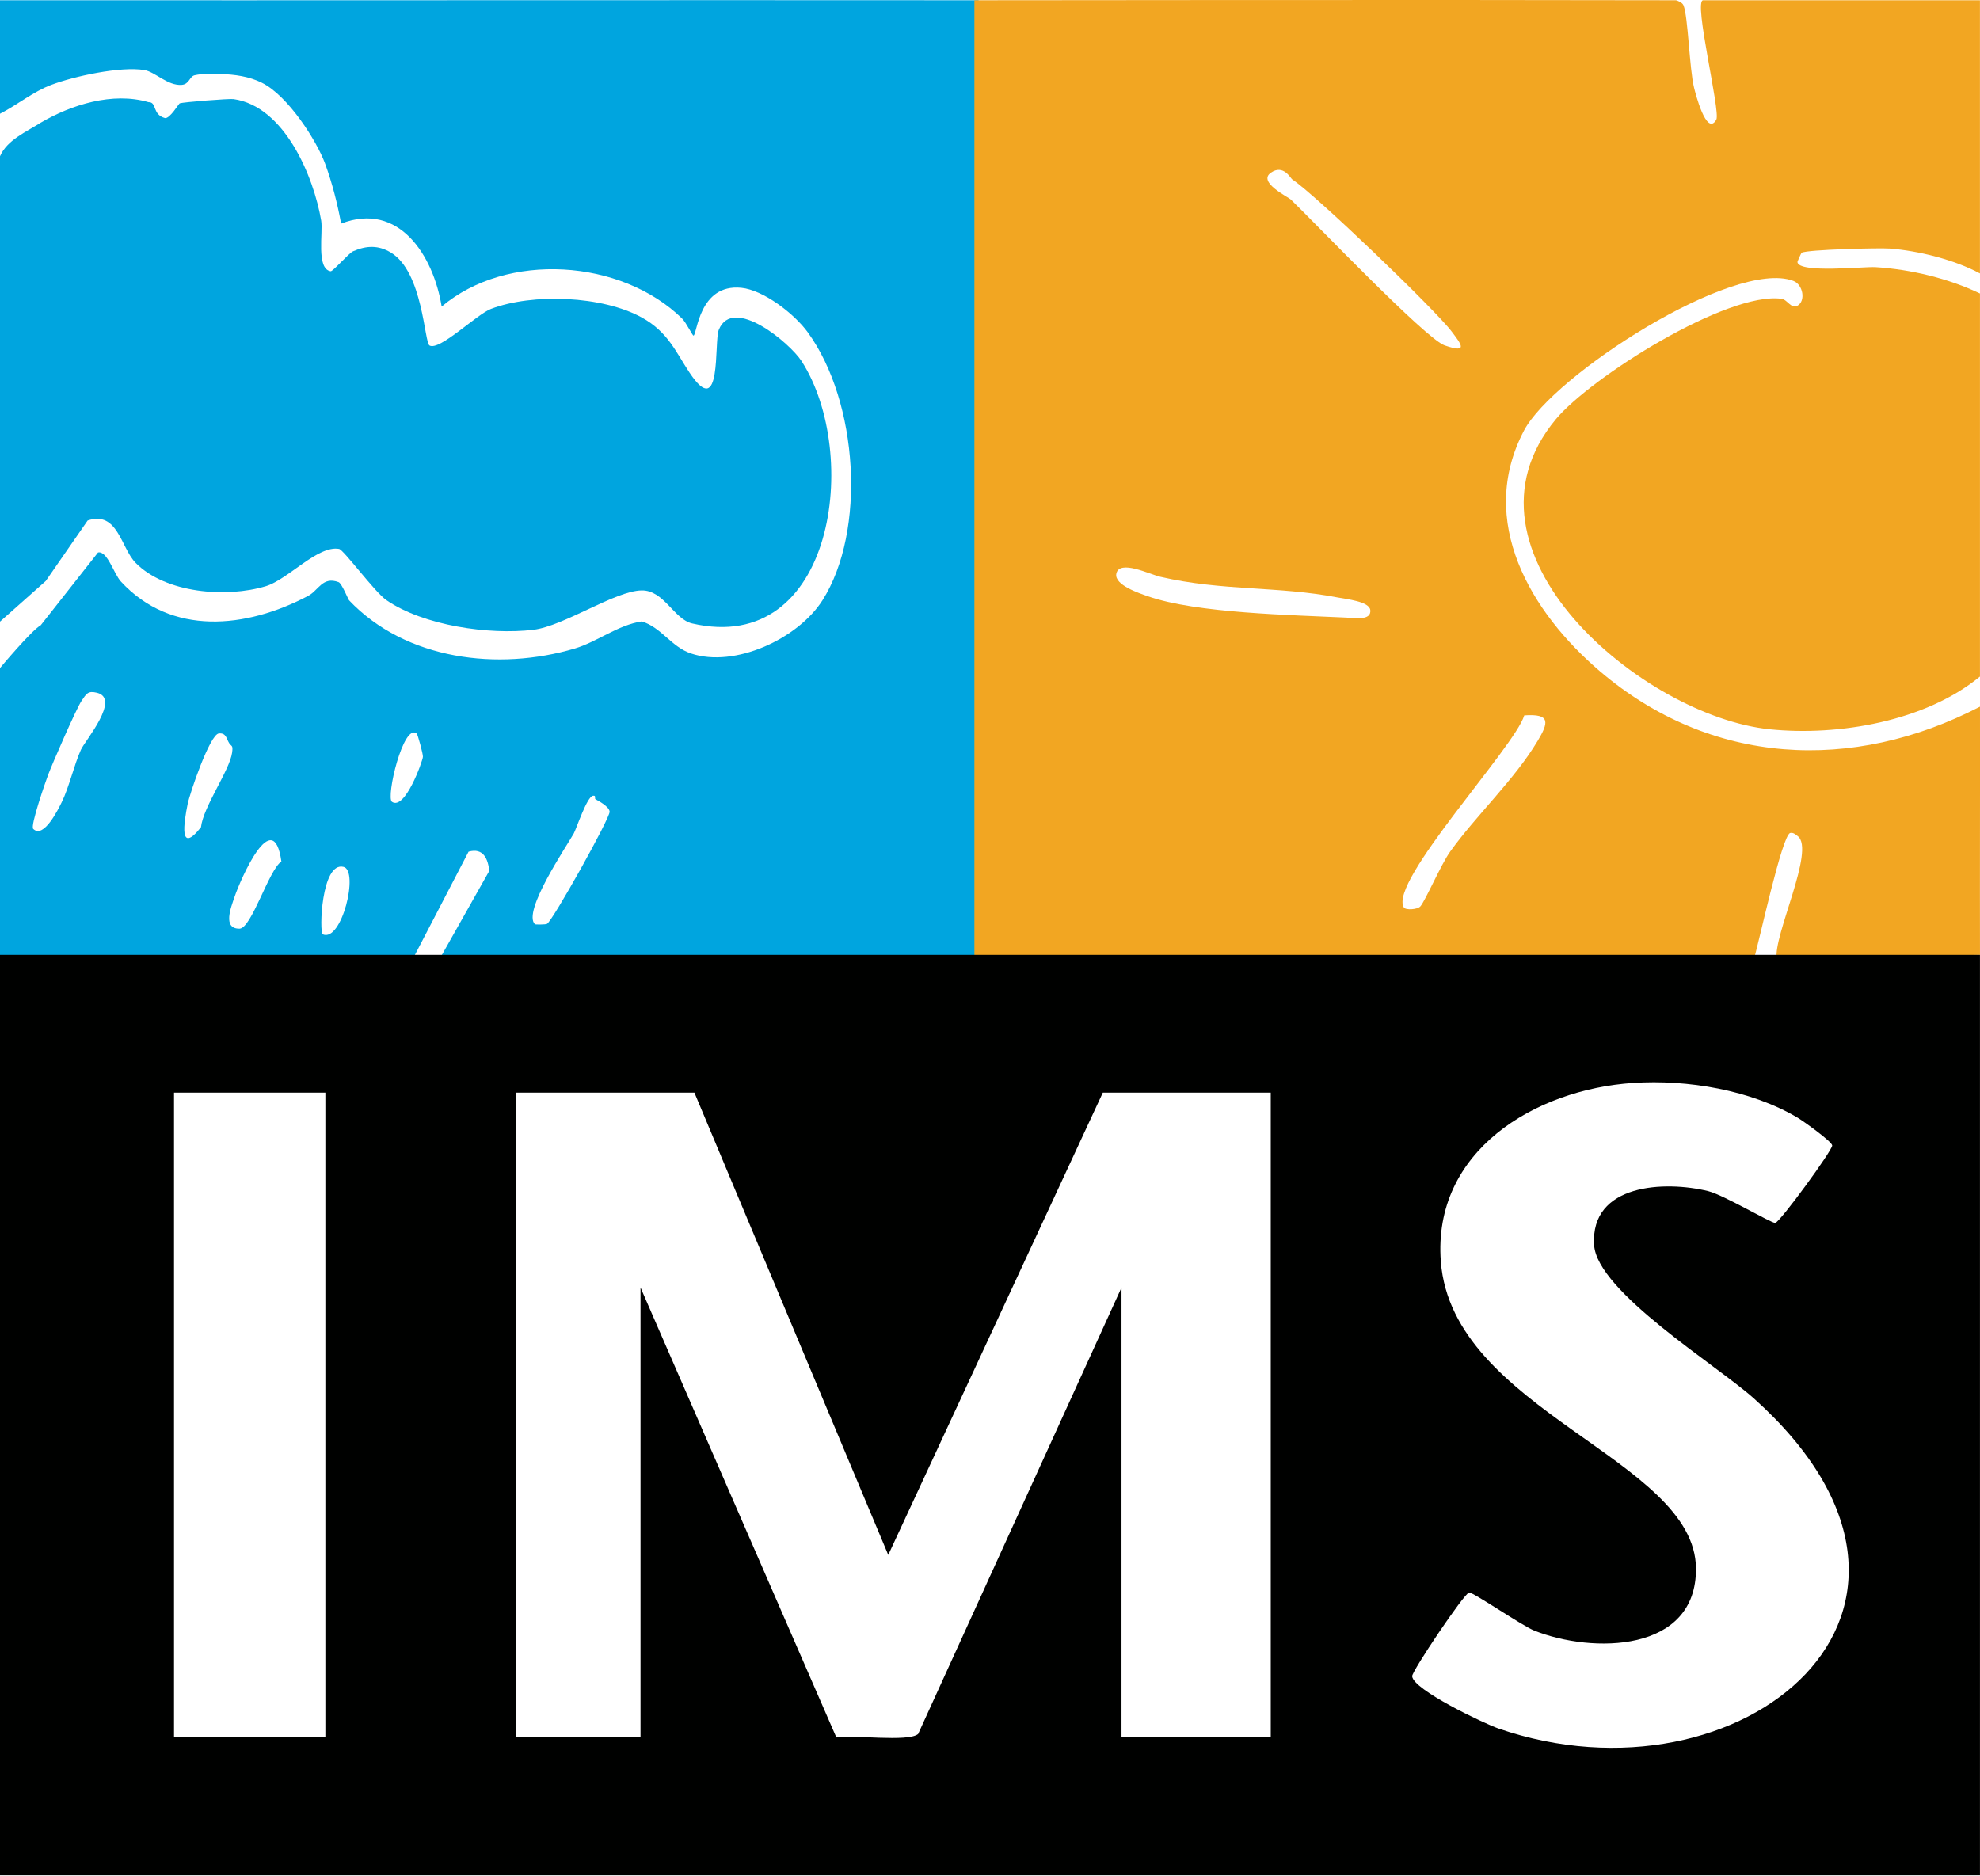
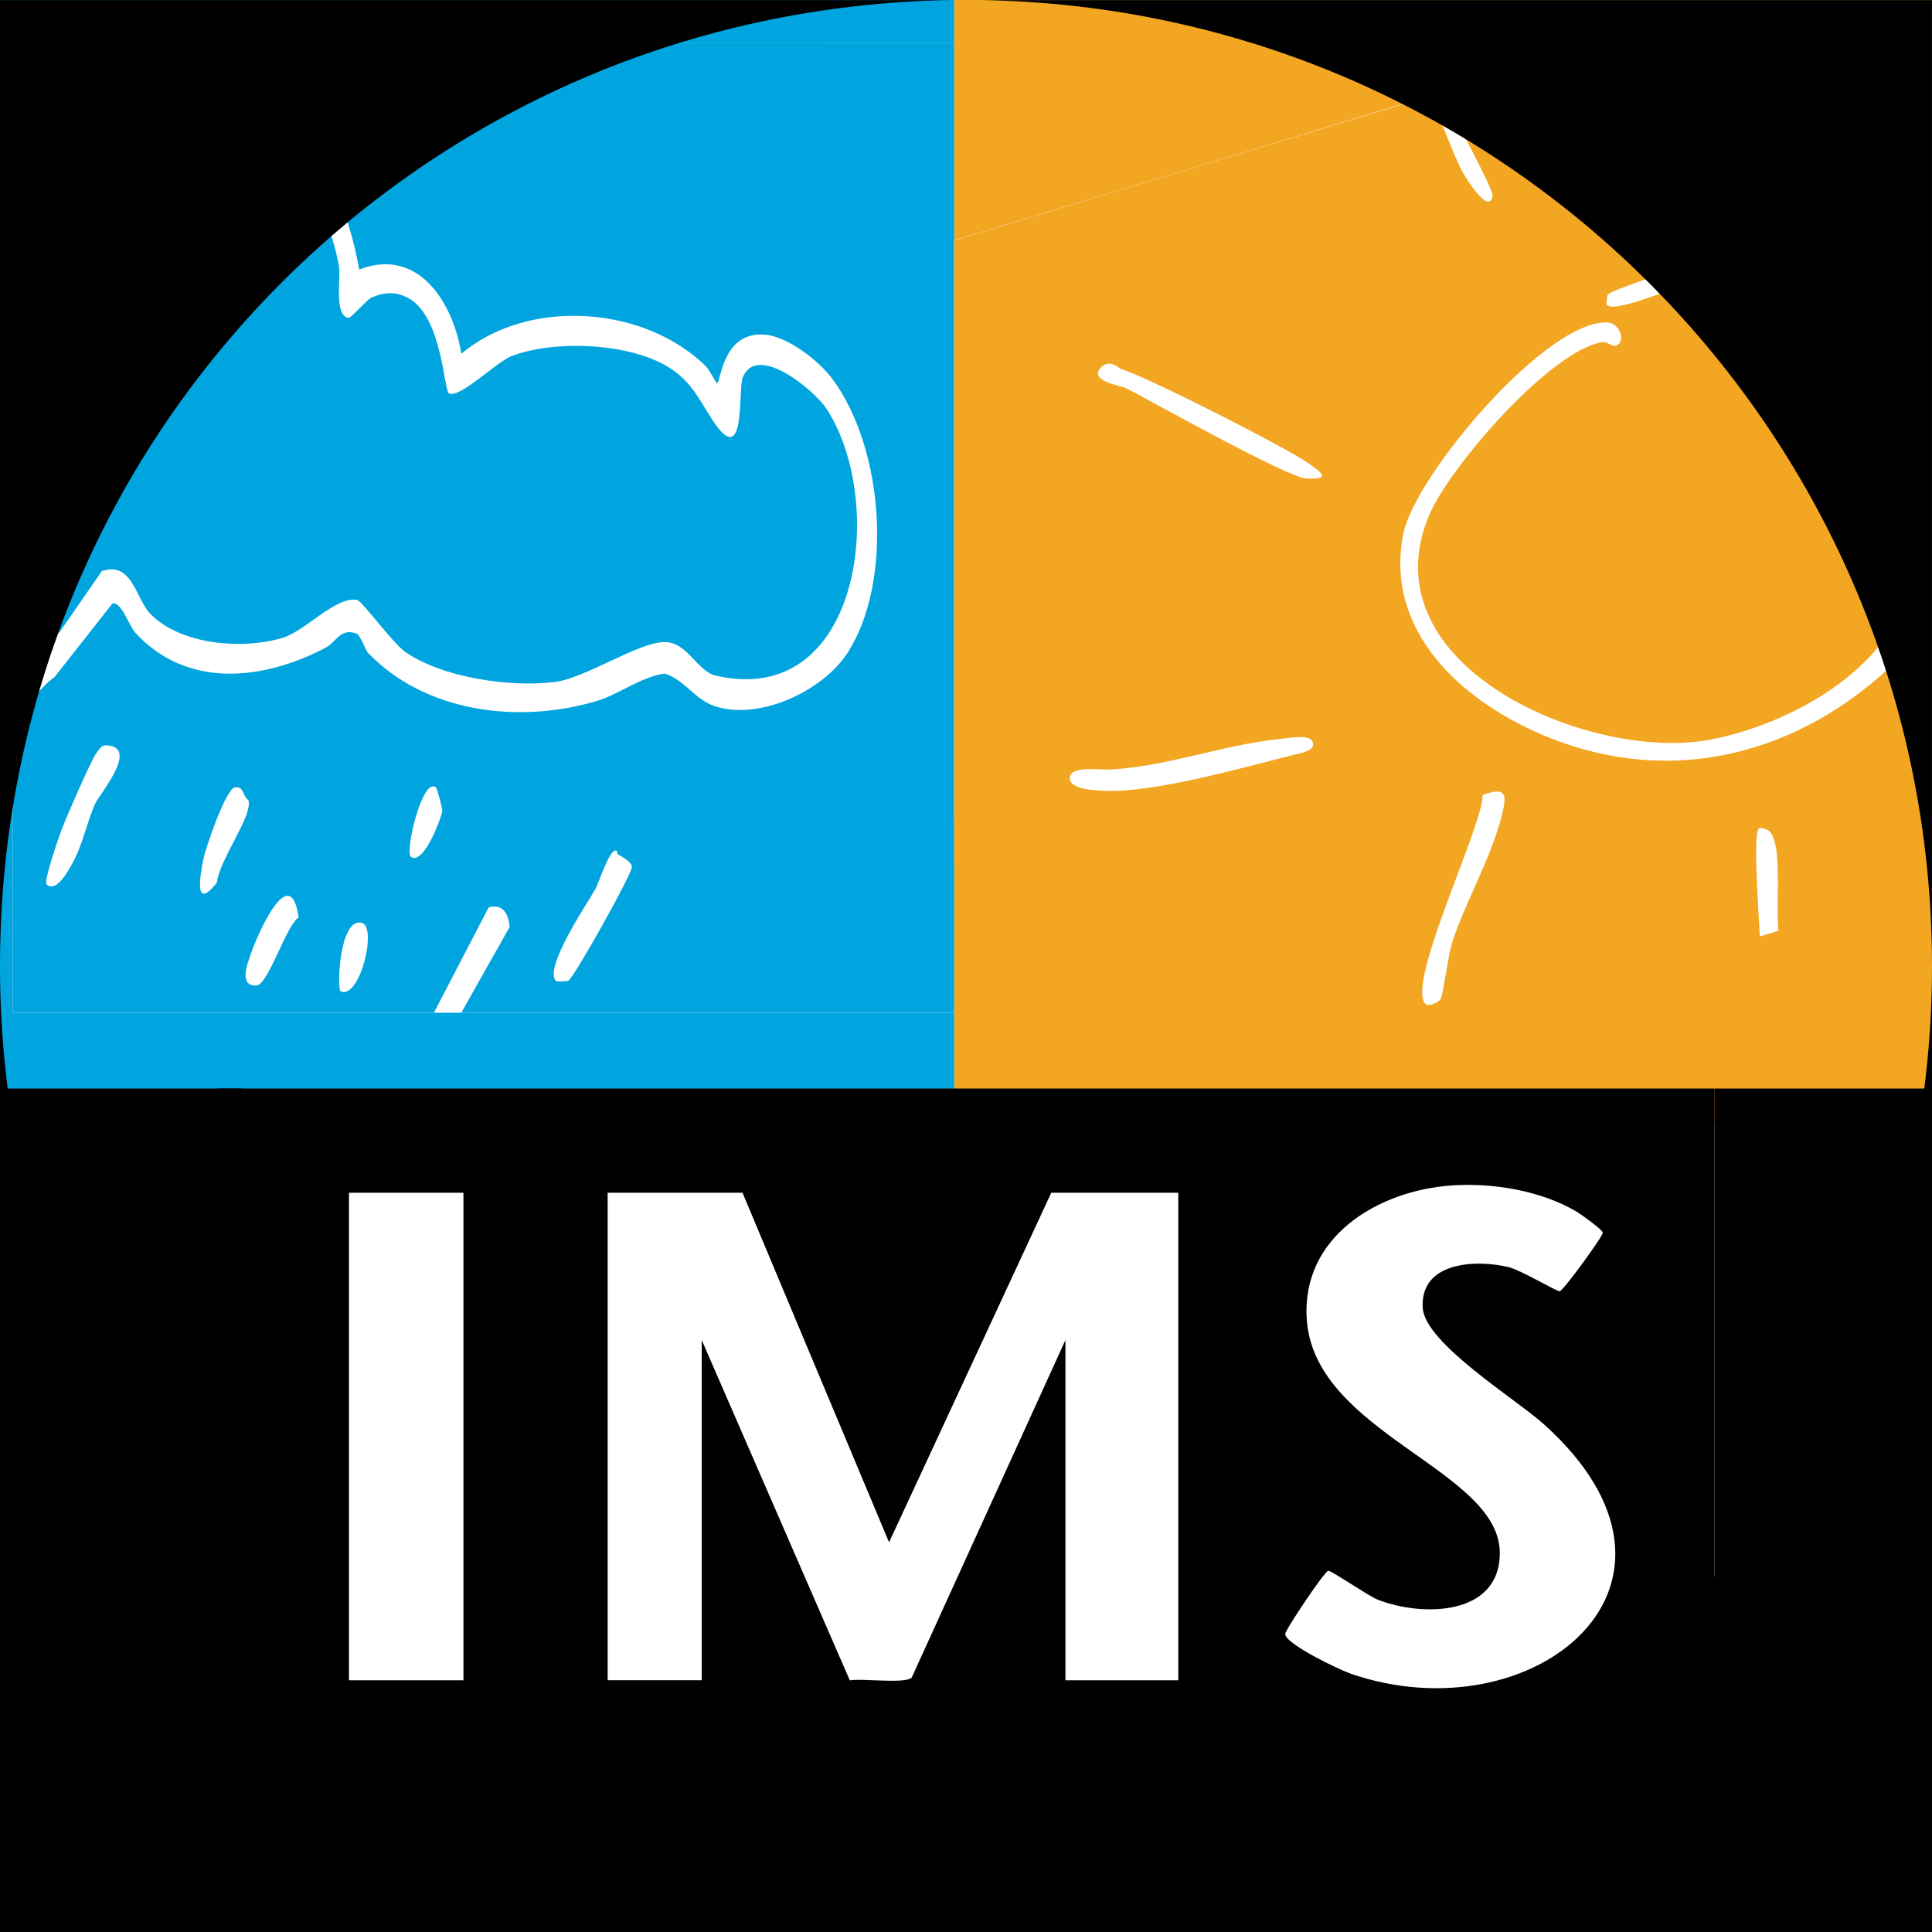
- <svg xmlns="http://www.w3.org/2000/svg" id="uuid-edb8795d-ec3f-4a81-9d87-af2cc0bcdddd" data-name="Layer 2" viewBox="0 0 1000 947.22" width="1000" height="947.22">
+ <svg xmlns="http://www.w3.org/2000/svg" version="1.1" viewBox="0 0 800 800">
  <defs>
    <style>
-       .uuid-17612910-2147-481d-817b-6e72f70bb849 {
+       .st0 {
        fill: #fff;
      }

-       .uuid-cfd857ba-e9c3-416b-94dd-fe8518c457ae {
+       .st1 {
+         fill: none;
+       }
+ 
+       .st2 {
+         clip-path: url(#clippath-1);
+       }
+ 
+       .st3 {
        fill: #f2a622;
      }

-       .uuid-b3b13b45-b0b7-4dd1-a746-e53bdd9920ec {
+       .st4 {
+         clip-path: url(#clippath-3);
+       }
+ 
+       .st5 {
        fill: #000100;
      }

-       .uuid-5f30b403-d3aa-4dcd-b154-c010b60dbf62 {
+       .st6 {
+         clip-path: url(#clippath-2);
+       }
+ 
+       .st7 {
+         clip-path: url(#clippath);
+       }
+ 
+       .st8 {
        fill: #00a5df;
      }
    </style>
+     <clipPath id="clippath">
+       <rect class="st1" x="-126.98" y="-63.72" width="522.08" height="489.19" />
+     </clipPath>
+     <clipPath id="clippath-1">
+       <rect class="st1" x="395.11" y="-23.89" width="522.08" height="489.19" />
+     </clipPath>
+     <clipPath id="clippath-2">
+       <rect class="st1" x="-126.98" y="-63.72" width="522.08" height="489.19" />
+     </clipPath>
+     <clipPath id="clippath-3">
+       <rect class="st1" x="395.11" y="-23.89" width="522.08" height="489.19" />
+     </clipPath>
  </defs>
-   <g id="uuid-cc83a99f-5478-4bec-b16c-de4e4ceb67a7" data-name="Layer 3">
+   <g id="uuid-edb8795d-ec3f-4a81-9d87-af2cc0bcdddd">
    <g>
-       <rect class="uuid-17612910-2147-481d-817b-6e72f70bb849" x="0" width="1000" height="947.22" />
-       <g>
-         <path class="uuid-5f30b403-d3aa-4dcd-b154-c010b60dbf62" d="M44.26,262.93c15.25-5.11,16.75,13.77,24.23,21.38,15.12,15.37,45.8,17.8,65.78,11.78,11.21-3.38,26.21-20.75,36.98-18.82,2.3.41,18.08,21.88,23.9,25.87,18.83,12.9,51.91,17.65,74.23,14.97,15.41-1.85,41.26-19.71,54.71-19.89,11.28-.15,16.28,14.57,25.47,16.69,71.93,16.62,85.31-85.79,55.29-132.47-5.92-9.21-34.75-33.34-41.83-15.84-2.49,6.14,1.74,46.47-14.76,21.65-6.95-10.45-10.84-20.53-24.03-27.83-20.03-11.08-55.24-12.39-76.23-4.4-7.34,2.8-25.97,21.31-31.06,18.51-2.68-1.47-3.26-37.16-19.54-46.96-6.28-3.78-12.3-3.6-19.07-.64-2.21.96-10.21,10.27-11.34,10.09-7.4-1.17-3.77-19.66-4.77-25.55-3.81-22.47-18.59-57.81-44.29-61.42-2.18-.31-25.4,1.52-27.16,2.14-.5.18-4.96,7.84-7.46,7.44-6.57-1.8-3.96-8.15-8.29-8.02-18.07-5.3-39.02,1.29-54.45,10.36-7.28,4.66-16.96,8.66-20.58,16.97v235.06l23.13-20.54,21.13-30.51Z" />
-         <path class="uuid-5f30b403-d3aa-4dcd-b154-c010b60dbf62" d="M0,.13v57.32c8.69-4.44,16.73-11.13,25.94-14.6,11.51-4.33,34.79-9.41,46.91-7.47,5.43.87,11.82,8.01,18.89,7.49,3.91-.29,3.93-4.27,6.6-4.86,4.23-.94,8.66-.72,12.96-.61,7.19.18,14.58,1.2,21.02,4.43,13.27,6.65,27.66,29.36,31.88,40.85,1.83,4.99,3.39,10.07,4.74,15.21,1.24,4.73,2.3,9.51,3.2,14.32.01.06.16.73.14.74,29.19-11.32,46.59,16.1,50.78,41.9,33.03-27.85,90.6-24.05,121.38,6,2.18,2.13,5.33,8.81,5.83,8.67,1.83-.51,2.66-26.27,24.14-24.14,11.1,1.1,26.65,12.97,33.55,22.47,25.56,35.18,29.63,100.37,7.44,135.35-12.35,19.47-44.38,34.34-66.49,26.85-9.93-3.36-14.95-13.24-24.81-16.16-12.07,1.82-22.52,10.32-33.76,13.67-38.61,11.49-85.37,5.9-114.09-24.38-.36-.38-3.64-8.52-5.23-9.12-8.12-3.07-10.13,4.16-15.43,6.95-31.34,16.51-69.01,20.35-94.52-7.25-3.57-3.86-6.88-15.69-11.56-14.69l-28.92,36.73c-4.75,2.64-20.59,21.65-20.59,21.65v145.12h209.43l27.22-52.36c7.62-2.18,9.87,3.97,10.45,9.71l-24.05,42.65h271.2V.13C329.51,0,164.73.22,0,.13ZM40.9,378.63c-3.47,7.71-6.11,19.33-9.77,26.67-1.52,3.05-9.04,18.66-14.36,13.39-1.56-1.55,6.29-24.02,7.6-27.49,2.08-5.51,14.12-33.18,16.79-37.15,2.52-3.74,3.29-5.23,7.79-4.13,12.17,2.97-6.04,24.27-8.04,28.71ZM94.77,406.12c1.06-5.29,11.19-35.19,15.76-35.64,3.73-.37,3.8,2.63,5.15,4.8,1.22,1.95,2.12.84,1.54,4.92-1.28,9.01-14.49,27.14-15.73,37.67-11.27,14.17-8.58-2.53-6.72-11.74ZM120.94,469.09c-8.68.08-4.26-10.81-2.49-16.04,3.05-9.01,19.58-46.87,23.66-17.89-6.38,4.23-15.07,33.87-21.17,33.93ZM163.01,471.96c-1.85-.8-.77-36.96,10.53-34.08,7.84,2-.95,38.24-10.53,34.08ZM197.97,405.03c-3.19-2.15,5.73-40.06,12.5-34.51.47.39,3.25,10.38,3.12,11.79-.21,2.28-9.05,27.16-15.62,22.72ZM276.27,466.66c-.77.42-5.89.4-6.11.19-6.43-6.32,15.79-39.08,19.6-45.8,1.34-2.37,6.65-18.69,9.74-19.11,1.78-.24.58,1.42,1.28,1.8,1.31.71,6.9,3.64,7.11,6.23.26,3.24-28.77,55.13-31.62,56.69Z" />
+       <rect class="st0" x="111.4" y="463.77" width="576" height="275.18" />
+       <rect class="st0" x="395.11" y="-23.89" width="522.08" height="489.19" />
+       <rect class="st0" x="-126.98" y="-23.89" width="522.08" height="489.19" />
+       <g id="uuid-cc83a99f-5478-4bec-b16c-de4e4ceb67a7">
+         <g>
+           <rect class="st0" x="-1120" y="-73.61" width="1000" height="947.22" />
+           <g>
+             <path class="st0" d="M-1075.74,189.32c15.25-5.11,16.75,13.77,24.23,21.38,15.12,15.37,45.8,17.8,65.78,11.78,11.21-3.38,26.21-20.75,36.98-18.82,2.3.41,18.08,21.88,23.9,25.87,18.83,12.9,51.91,17.65,74.23,14.97,15.41-1.85,41.26-19.71,54.71-19.89,11.28-.15,16.28,14.57,25.47,16.69,71.93,16.62,85.31-85.79,55.29-132.47-5.92-9.21-34.75-33.34-41.83-15.84-2.49,6.14,1.74,46.47-14.76,21.65-6.95-10.45-10.84-20.53-24.03-27.83-20.03-11.08-55.24-12.39-76.23-4.4-7.34,2.8-25.97,21.31-31.06,18.51-2.68-1.47-3.26-37.16-19.54-46.96-6.28-3.78-12.3-3.6-19.07-.64-2.21.96-10.21,10.27-11.34,10.09-7.4-1.17-3.77-19.66-4.77-25.55-3.81-22.47-18.59-57.81-44.29-61.42-2.18-.31-25.4,1.52-27.16,2.14-.5.18-4.96,7.84-7.46,7.44-6.57-1.8-3.96-8.15-8.29-8.02-18.07-5.3-39.02,1.29-54.45,10.36-7.28,4.66-16.96,8.66-20.58,16.97v235.06l23.13-20.54,21.13-30.51v-.02Z" />
+             <path class="st0" d="M-1120-73.48V-16.16c8.69-4.44,16.73-11.13,25.94-14.6,11.51-4.33,34.79-9.41,46.91-7.47,5.43.87,11.82,8.01,18.89,7.49,3.91-.29,3.93-4.27,6.6-4.86,4.23-.94,8.66-.72,12.96-.61,7.19.18,14.58,1.2,21.02,4.43,13.27,6.65,27.66,29.36,31.88,40.85,1.83,4.99,3.39,10.07,4.74,15.21,1.24,4.73,2.3,9.51,3.2,14.32,0,.06.16.73.14.74,29.19-11.32,46.59,16.1,50.78,41.9,33.03-27.85,90.6-24.05,121.38,6,2.18,2.13,5.33,8.81,5.83,8.67,1.83-.51,2.66-26.27,24.14-24.14,11.1,1.1,26.65,12.97,33.55,22.47,25.56,35.18,29.63,100.37,7.44,135.35-12.35,19.47-44.38,34.34-66.49,26.85-9.93-3.36-14.95-13.24-24.81-16.16-12.07,1.82-22.52,10.32-33.76,13.67-38.61,11.49-85.37,5.9-114.09-24.38-.36-.38-3.64-8.52-5.23-9.12-8.12-3.07-10.13,4.16-15.43,6.95-31.34,16.51-69.01,20.35-94.52-7.25-3.57-3.86-6.88-15.69-11.56-14.69l-28.92,36.73c-4.75,2.64-20.59,21.65-20.59,21.65v145.12h209.43l27.22-52.36c7.62-2.18,9.87,3.97,10.45,9.71l-24.05,42.65h271.2V-73.48c-164.74-.13-329.52.09-494.25,0ZM-1079.1,305.02c-3.47,7.71-6.11,19.33-9.77,26.67-1.52,3.05-9.04,18.66-14.36,13.39-1.56-1.55,6.29-24.02,7.6-27.49,2.08-5.51,14.12-33.18,16.79-37.15,2.52-3.74,3.29-5.23,7.79-4.13,12.17,2.97-6.04,24.27-8.04,28.71h-.01ZM-1025.23,332.51c1.06-5.29,11.19-35.19,15.76-35.64,3.73-.37,3.8,2.63,5.15,4.8,1.22,1.95,2.12.84,1.54,4.92-1.28,9.01-14.49,27.14-15.73,37.67-11.27,14.17-8.58-2.53-6.72-11.74h0ZM-999.06,395.48c-8.68.08-4.26-10.81-2.49-16.04,3.05-9.01,19.58-46.87,23.66-17.89-6.38,4.23-15.07,33.87-21.17,33.93h0ZM-956.99,398.35c-1.85-.8-.77-36.96,10.53-34.08,7.84,2-.95,38.24-10.53,34.08h0ZM-922.03,331.42c-3.19-2.15,5.73-40.06,12.5-34.51.47.39,3.25,10.38,3.12,11.79-.21,2.28-9.05,27.16-15.62,22.72ZM-843.73,393.05c-.77.42-5.89.4-6.11.19-6.43-6.32,15.79-39.08,19.6-45.8,1.34-2.37,6.65-18.69,9.74-19.11,1.78-.24.58,1.42,1.28,1.8,1.31.71,6.9,3.64,7.11,6.23.26,3.24-28.77,55.13-31.62,56.69Z" />
+           </g>
+           <path class="st0" d="M-120.02,283.35c-64.45,33.4-135.85,29.84-191.84-17.81-34.89-29.7-62.55-75.86-38.45-121.66,14.69-27.92,105.88-86.82,135.98-75.63,5.05,1.88,6.36,10.23,2.15,12.55-3.24,1.79-5.04-3.09-8.08-3.5-27.47-3.69-96.28,39.57-114.01,60.91-55.41,66.69,44.11,150.05,108.05,156.55,34.99,3.56,78.74-4.07,106.2-26.64V74.64c-15.9-7.62-35.02-12.22-52.86-13.31-5.62-.34-38.8,3.23-39.33-2.58-.02-.26,1.9-4.57,2.13-4.69,2.87-1.61,39.17-2.52,44.49-2.11,14.52,1.11,32.76,5.64,45.56,12.57V-73.48h-139.8c-5.09,0,8.93,56.28,6.64,60.33-5.01,8.84-10.65-13.85-11.23-16.17-2.34-9.4-3-35.89-5.32-41.57-.58-1.43-2.57-2.23-3.79-2.59-117.41-.29-354.35,0-354.35,0v484.22H-234.17c2.33-7.26,14.19-62.85,18.35-63.6,1.59-.29,2.59.73,3.73,1.57,9.18,6.77-12.56,50.6-10.55,62.03l102.63-2.02c-.09-41.51.08-83.86,0-125.37h0ZM-478.2,13.67c6.37-4.52,10.02,2.81,10.87,3.36,11.26,7.28,72.43,65.98,80.6,76.95,4.28,5.75,8.98,11.28-3.69,6.86-9.54-3.32-65.75-62.2-77.63-73.65-1.42-1.36-16.85-8.76-10.15-13.52h0ZM-439.96,238.35c-27.49-1.34-75.59-2.16-100.23-10.76-4.34-1.52-17.1-5.67-16.02-11.36,1.42-7.44,16.94.3,22.23,1.52,31.55,7.3,59.37,4.59,89.54,10.42,4.65.9,16.04,2.01,16.51,6.37.59,5.49-7.97,4.01-12.03,3.81h0ZM-343.48,300.74c-11.75,19.62-30.99,37.47-44.15,55.87-4.59,6.41-12.48,24.74-15.02,27.61-1.41,1.6-7.39,2.03-8.33.54-7.97-12.73,56.11-81.16,60.81-97.01,13.43-.95,12.32,3.6,6.7,12.99h0Z" />
+           <path class="st0" d="M-1120,408.72v464.89H-120.02v-464.89h-999.98ZM-955.67,803.95h-76.44v-325.63h76.44v325.63ZM-478.19,803.95h-75.39v-227.21l-102.72,225.53c-5.06,4.22-33.15.24-41.29,1.75l-98.92-227.29v227.21h-62.83v-325.63h90.05l97.9,233.5,108.37-233.5h84.81v325.63h.02ZM-363.26,799.48c-7.06-2.44-43.19-19.58-43.53-26.41-.13-2.55,26.22-41.79,28.73-42.27,1.87-.36,26.71,16.74,32.86,19.2,29.41,11.75,82.08,11.33,81.75-31.39-.42-55.29-123.08-79.48-128.86-155-4.26-55.71,47.38-86.89,97.15-90.21,27.27-1.82,59.63,3.56,83.24,17.68,2.67,1.6,17.19,11.94,17.28,13.92.11,2.42-26.36,38.71-28.75,39.1-1.85.3-25.94-14.09-33.88-16.05-21.78-5.35-59.63-3.84-57.63,27.25,1.52,23.55,62.16,60.82,80.68,77.44,119.04,106.79-6.44,209.02-129.05,166.74h.01Z" />
+         </g>
      </g>
-       <path class="uuid-cfd857ba-e9c3-416b-94dd-fe8518c457ae" d="M999.98,356.96c-64.45,33.4-135.85,29.84-191.84-17.81-34.89-29.7-62.55-75.86-38.45-121.66,14.69-27.92,105.88-86.82,135.98-75.63,5.05,1.88,6.36,10.23,2.15,12.55-3.24,1.79-5.04-3.09-8.08-3.5-27.47-3.69-96.28,39.57-114.01,60.91-55.41,66.69,44.11,150.05,108.05,156.55,34.99,3.56,78.74-4.07,106.2-26.64v-193.48c-15.9-7.62-35.02-12.22-52.86-13.31-5.62-.34-38.8,3.23-39.33-2.58-.02-.26,1.9-4.57,2.13-4.69,2.87-1.61,39.17-2.52,44.49-2.11,14.52,1.11,32.76,5.64,45.56,12.57V.13h-139.8c-5.09,0,8.93,56.28,6.64,60.33-5.01,8.84-10.65-13.85-11.23-16.17-2.34-9.4-3-35.89-5.32-41.57-.58-1.43-2.57-2.23-3.79-2.59C729.06-.16,492.12.13,492.12.13v484.22h393.71c2.33-7.26,14.19-62.85,18.35-63.6,1.59-.29,2.59.73,3.73,1.57,9.18,6.77-12.56,50.6-10.55,62.03l102.63-2.02c-.09-41.51.08-83.86,0-125.37ZM641.8,87.28c6.37-4.52,10.02,2.81,10.87,3.36,11.26,7.28,72.43,65.98,80.6,76.95,4.28,5.75,8.98,11.28-3.69,6.86-9.54-3.32-65.75-62.2-77.63-73.65-1.42-1.36-16.85-8.76-10.15-13.52ZM680.04,311.96c-27.49-1.34-75.59-2.16-100.23-10.76-4.34-1.52-17.1-5.67-16.02-11.36,1.42-7.44,16.94.3,22.23,1.52,31.55,7.3,59.37,4.59,89.54,10.42,4.65.9,16.04,2.01,16.51,6.37.59,5.49-7.97,4.01-12.03,3.81ZM776.52,374.35c-11.75,19.62-30.99,37.47-44.15,55.87-4.59,6.41-12.48,24.74-15.02,27.61-1.41,1.6-7.39,2.03-8.33.54-7.97-12.73,56.11-81.16,60.81-97.01,13.43-.95,12.32,3.6,6.7,12.99Z" />
-       <path class="uuid-b3b13b45-b0b7-4dd1-a746-e53bdd9920ec" d="M0,482.33v464.89h999.98v-464.89H0ZM164.33,877.56h-76.44v-325.63h76.44v325.63ZM641.81,877.56h-75.39v-227.21l-102.72,225.53c-5.06,4.22-33.15.24-41.29,1.75l-98.92-227.29v227.21h-62.83v-325.63h90.05l97.9,233.5,108.37-233.5h84.81v325.63ZM756.74,873.09c-7.06-2.44-43.19-19.58-43.53-26.41-.13-2.55,26.22-41.79,28.73-42.27,1.87-.36,26.71,16.74,32.86,19.2,29.41,11.75,82.08,11.33,81.75-31.39-.42-55.29-123.08-79.48-128.86-155-4.26-55.71,47.38-86.89,97.15-90.21,27.27-1.82,59.63,3.56,83.24,17.68,2.67,1.6,17.19,11.94,17.28,13.92.11,2.42-26.36,38.71-28.75,39.1-1.85.3-25.94-14.09-33.88-16.05-21.78-5.35-59.63-3.84-57.63,27.25,1.52,23.55,62.16,60.82,80.68,77.44,119.04,106.79-6.44,209.02-129.05,166.74Z" />
+       <g class="st7">
+         <g>
+           <rect class="st0" x="5.32" y="17.65" width="411.49" height="401.7" />
+           <g>
+             <path class="st0" d="M42.17,236.48c12.7-4.25,13.95,11.46,20.17,17.8,12.59,12.8,38.13,14.82,54.77,9.81,9.33-2.81,21.82-17.28,30.79-15.67,1.91.34,15.05,18.22,19.9,21.54,15.68,10.74,43.22,14.69,61.8,12.46,12.83-1.54,34.35-16.41,45.55-16.56,9.39-.12,13.55,12.13,21.21,13.9,59.89,13.84,71.03-71.43,46.03-110.29-4.93-7.67-28.93-27.76-34.83-13.19-2.07,5.11,1.45,38.69-12.29,18.02-5.79-8.7-9.02-17.09-20.01-23.17-16.68-9.22-45.99-10.32-63.47-3.66-6.11,2.33-21.62,17.74-25.86,15.41-2.23-1.22-2.71-30.94-16.27-39.1-5.23-3.15-10.24-3-15.88-.53-1.84.8-8.5,8.55-9.44,8.4-6.16-.97-3.14-16.37-3.97-21.27-3.17-18.71-15.48-48.13-36.87-51.14-1.81-.26-21.15,1.27-22.61,1.78-.42.15-4.13,6.53-6.21,6.19-5.47-1.5-3.3-6.79-6.9-6.68-15.04-4.41-32.49,1.07-45.33,8.63-6.06,3.88-14.12,7.21-17.13,14.13v195.7l19.26-17.1,17.59-25.4v-.02Z" />
+             <path class="st0" d="M5.32,17.68v47.72c7.23-3.7,13.93-9.27,21.6-12.16,9.58-3.6,28.96-7.83,39.06-6.22,4.52.72,9.84,6.67,15.73,6.24,3.26-.24,3.27-3.56,5.49-4.05,3.52-.78,7.21-.6,10.79-.51,5.99.15,12.14,1,17.5,3.69,11.05,5.54,23.03,24.44,26.54,34.01,1.52,4.15,2.82,8.38,3.95,12.66,1.03,3.94,1.91,7.92,2.66,11.92,0,.05.13.61.12.62,24.3-9.42,38.79,13.4,42.28,34.88,27.5-23.19,75.43-20.02,101.06,5,1.81,1.77,4.44,7.33,4.85,7.22,1.52-.42,2.21-21.87,20.1-20.1,9.24.92,22.19,10.8,27.93,18.71,21.28,29.29,24.67,83.56,6.19,112.69-10.28,16.21-36.95,28.59-55.36,22.35-8.27-2.8-12.45-11.02-20.66-13.45-10.05,1.52-18.75,8.59-28.11,11.38-32.15,9.57-71.08,4.91-94.99-20.3-.3-.32-3.03-7.09-4.35-7.59-6.76-2.56-8.43,3.46-12.85,5.79-26.09,13.75-57.46,16.94-78.69-6.04-2.97-3.21-5.73-13.06-9.62-12.23l-24.08,30.58c-3.95,2.2-17.14,18.02-17.14,18.02v120.82h174.36l22.66-43.59c6.34-1.81,8.22,3.31,8.7,8.08l-20.02,35.51h225.79V17.68c-137.16-.11-274.35.07-411.49,0ZM39.37,332.81c-2.89,6.42-5.09,16.09-8.13,22.2-1.27,2.54-7.53,15.54-11.96,11.15-1.3-1.29,5.24-20,6.33-22.89,1.73-4.59,11.76-27.62,13.98-30.93,2.1-3.11,2.74-4.35,6.49-3.44,10.13,2.47-5.03,20.21-6.69,23.9h0ZM84.22,355.69c.88-4.4,9.32-29.3,13.12-29.67,3.11-.31,3.16,2.19,4.29,4,1.02,1.62,1.77.7,1.28,4.1-1.07,7.5-12.06,22.6-13.1,31.36-9.38,11.8-7.14-2.11-5.59-9.77h0ZM106.01,408.12c-7.23.07-3.55-9-2.07-13.35,2.54-7.5,16.3-39.02,19.7-14.89-5.31,3.52-12.55,28.2-17.63,28.25h0ZM141.04,410.51c-1.54-.67-.64-30.77,8.77-28.37,6.53,1.67-.79,31.84-8.77,28.37h0ZM170.14,354.79c-2.66-1.79,4.77-33.35,10.41-28.73.39.32,2.71,8.64,2.6,9.82-.17,1.9-7.53,22.61-13,18.92ZM235.33,406.1c-.64.35-4.9.33-5.09.16-5.35-5.26,13.15-32.54,16.32-38.13,1.12-1.97,5.54-15.56,8.11-15.91,1.48-.2.48,1.18,1.07,1.5,1.09.59,5.74,3.03,5.92,5.19.22,2.7-23.95,45.9-26.33,47.2Z" />
+           </g>
+         </g>
+       </g>
+       <g class="st2">
+         <g>
+           <rect class="st0" x="374.06" y="54.66" width="392.87" height="372.84" transform="translate(-45.46 176.42) rotate(-16.92)" />
+           <path class="st0" d="M785.63,273.41c-40.74,39.77-95.12,53.39-148.01,30.41-32.96-14.32-64.24-42.65-56.61-82.51,4.65-24.3,59.63-89.3,84.77-87.78,4.22.26,7.11,6.22,4.48,8.93-2.02,2.08-4.49-1.17-6.86-.78-21.45,3.5-63.21,51.66-71.65,71.72-26.36,62.68,67.34,102.52,116.8,92.81,27.07-5.31,58.15-21.02,73.61-44.22l-44.15-145.17c-13.67-2.09-29.06-1.18-42.7,2.08-4.29,1.03-28.38,11.28-30.1,7.04-.07-.19.38-3.86.53-4.01,1.79-1.86,28.82-10.83,32.9-11.74,11.15-2.48,25.87-3.24,37.05-.96l-31.49-103.54-104.9,31.9c-3.82,1.16,19.54,40.19,18.75,43.75-1.74,7.78-11.15-7.96-12.12-9.57-3.9-6.52-10.44-26.24-13.48-29.98-.76-.94-2.44-1.09-3.43-1.08-88.16,26.57-265.88,80.86-265.88,80.86l110.49,363.32,295.41-89.84c.09-5.98-3.69-50.4-.74-51.91,1.13-.58,2.11-.04,3.16.33,8.43,2.98,2.12,40.83,6.24,48.95l76.54-24.93c-9.54-31.13-19.08-62.94-28.61-94.07h0ZM455.34,152.79c3.75-4.85,8.16-.18,8.92.04,10.11,2.89,69.4,32.98,78.04,39.35,4.52,3.34,9.31,6.41-1.2,5.99-7.92-.31-63.53-31.67-75.05-37.55-1.38-.7-14.64-2.73-10.7-7.83h0ZM535.3,312.65c-20.93,5.27-57.21,15.63-77.66,14.8-3.6-.15-14.12-.35-14.61-4.87-.63-5.91,12.78-3.64,17.03-3.93,25.34-1.72,45.59-10.1,69.56-12.61,3.69-.39,12.49-2.15,13.84,1.01,1.7,3.98-5.07,4.83-8.16,5.6h0ZM621.93,337.45c-4.34,17.4-14.7,35.19-20.38,52-1.98,5.86-3.72,21.41-4.97,24.14-.69,1.52-5.08,3.21-6.13,2.31-8.88-7.73,23.58-73.7,23.49-86.67,9.86-3.78,10.07-.11,7.99,8.22h0Z" />
+         </g>
+       </g>
+       <path class="st0" d="M90.02,450.74v288.2h619.93v-288.2H90.02ZM191.9,695.76h-47.39v-201.87h47.39v201.87ZM487.91,695.76h-46.74v-140.86l-63.68,139.82c-3.14,2.62-20.55.15-25.6,1.08l-61.32-140.91v140.86h-38.95v-201.87h55.83l60.69,144.76,67.18-144.76h52.58v201.87h.01ZM559.16,692.99c-4.38-1.51-26.78-12.14-26.99-16.37-.08-1.58,16.25-25.91,17.81-26.2,1.16-.22,16.56,10.38,20.37,11.9,18.23,7.28,50.88,7.02,50.68-19.46-.26-34.28-76.3-49.27-79.89-96.09-2.64-34.54,29.37-53.87,60.23-55.92,16.91-1.13,36.97,2.21,51.6,10.96,1.66.99,10.66,7.4,10.71,8.63.07,1.5-16.34,24-17.82,24.24-1.15.19-16.08-8.73-21-9.95-13.5-3.32-36.97-2.38-35.73,16.89.94,14.6,38.54,37.7,50.02,48.01,73.8,66.2-3.99,129.58-80,103.37h0Z" />
+       <rect class="st0" x="122.95" y="709.45" width="587" height="90.6" />
+       <rect class="st0" x="709.95" y="450.74" width="293.96" height="293.96" />
+       <rect class="st0" x="-193.88" y="450.74" width="293.96" height="293.96" />
+     </g>
+     <g>
+       <rect class="st0" x="111.4" y="463.77" width="576" height="275.18" />
+       <rect class="st3" x="395.11" y="-23.89" width="522.08" height="489.19" />
+       <rect class="st8" x="-126.98" y="-23.89" width="522.08" height="489.19" />
+       <g id="uuid-cc83a99f-5478-4bec-b16c-de4e4ceb67a71" data-name="uuid-cc83a99f-5478-4bec-b16c-de4e4ceb67a7">
+         <g>
+           <rect class="st0" x="-1120" y="-73.61" width="1000" height="947.22" />
+           <g>
+             <path class="st8" d="M-1075.74,189.32c15.25-5.11,16.75,13.77,24.23,21.38,15.12,15.37,45.8,17.8,65.78,11.78,11.21-3.38,26.21-20.75,36.98-18.82,2.3.41,18.08,21.88,23.9,25.87,18.83,12.9,51.91,17.65,74.23,14.97,15.41-1.85,41.26-19.71,54.71-19.89,11.28-.15,16.28,14.57,25.47,16.69,71.93,16.62,85.31-85.79,55.29-132.47-5.92-9.21-34.75-33.34-41.83-15.84-2.49,6.14,1.74,46.47-14.76,21.65-6.95-10.45-10.84-20.53-24.03-27.83-20.03-11.08-55.24-12.39-76.23-4.4-7.34,2.8-25.97,21.31-31.06,18.51-2.68-1.47-3.26-37.16-19.54-46.96-6.28-3.78-12.3-3.6-19.07-.64-2.21.96-10.21,10.27-11.34,10.09-7.4-1.17-3.77-19.66-4.77-25.55-3.81-22.47-18.59-57.81-44.29-61.42-2.18-.31-25.4,1.52-27.16,2.14-.5.18-4.96,7.84-7.46,7.44-6.57-1.8-3.96-8.15-8.29-8.02-18.07-5.3-39.02,1.29-54.45,10.36-7.28,4.66-16.96,8.66-20.58,16.97v235.06l23.13-20.54,21.13-30.51v-.02Z" />
+             <path class="st8" d="M-1120-73.48V-16.16c8.69-4.44,16.73-11.13,25.94-14.6,11.51-4.33,34.79-9.41,46.91-7.47,5.43.87,11.82,8.01,18.89,7.49,3.91-.29,3.93-4.27,6.6-4.86,4.23-.94,8.66-.72,12.96-.61,7.19.18,14.58,1.2,21.02,4.43,13.27,6.65,27.66,29.36,31.88,40.85,1.83,4.99,3.39,10.07,4.74,15.21,1.24,4.73,2.3,9.51,3.2,14.32,0,.06.16.73.14.74,29.19-11.32,46.59,16.1,50.78,41.9,33.03-27.85,90.6-24.05,121.38,6,2.18,2.13,5.33,8.81,5.83,8.67,1.83-.51,2.66-26.27,24.14-24.14,11.1,1.1,26.65,12.97,33.55,22.47,25.56,35.18,29.63,100.37,7.44,135.35-12.35,19.47-44.38,34.34-66.49,26.85-9.93-3.36-14.95-13.24-24.81-16.16-12.07,1.82-22.52,10.32-33.76,13.67-38.61,11.49-85.37,5.9-114.09-24.38-.36-.38-3.64-8.52-5.23-9.12-8.12-3.07-10.13,4.16-15.43,6.95-31.34,16.51-69.01,20.35-94.52-7.25-3.57-3.86-6.88-15.69-11.56-14.69l-28.92,36.73c-4.75,2.64-20.59,21.65-20.59,21.65v145.12h209.43l27.22-52.36c7.62-2.18,9.87,3.97,10.45,9.71l-24.05,42.65h271.2V-73.48c-164.74-.13-329.52.09-494.25,0ZM-1079.1,305.02c-3.47,7.71-6.11,19.33-9.77,26.67-1.52,3.05-9.04,18.66-14.36,13.39-1.56-1.55,6.29-24.02,7.6-27.49,2.08-5.51,14.12-33.18,16.79-37.15,2.52-3.74,3.29-5.23,7.79-4.13,12.17,2.97-6.04,24.27-8.04,28.71h-.01ZM-1025.23,332.51c1.06-5.29,11.19-35.19,15.76-35.64,3.73-.37,3.8,2.63,5.15,4.8,1.22,1.95,2.12.84,1.54,4.92-1.28,9.01-14.49,27.14-15.73,37.67-11.27,14.17-8.58-2.53-6.72-11.74h0ZM-999.06,395.48c-8.68.08-4.26-10.81-2.49-16.04,3.05-9.01,19.58-46.87,23.66-17.89-6.38,4.23-15.07,33.87-21.17,33.93h0ZM-956.99,398.35c-1.85-.8-.77-36.96,10.53-34.08,7.84,2-.95,38.24-10.53,34.08h0ZM-922.03,331.42c-3.19-2.15,5.73-40.06,12.5-34.51.47.39,3.25,10.38,3.12,11.79-.21,2.28-9.05,27.16-15.62,22.72ZM-843.73,393.05c-.77.42-5.89.4-6.11.19-6.43-6.32,15.79-39.08,19.6-45.8,1.34-2.37,6.65-18.69,9.74-19.11,1.78-.24.58,1.42,1.28,1.8,1.31.71,6.9,3.64,7.11,6.23.26,3.24-28.77,55.13-31.62,56.69Z" />
+           </g>
+           <path class="st3" d="M-120.02,283.35c-64.45,33.4-135.85,29.84-191.84-17.81-34.89-29.7-62.55-75.86-38.45-121.66,14.69-27.92,105.88-86.82,135.98-75.63,5.05,1.88,6.36,10.23,2.15,12.55-3.24,1.79-5.04-3.09-8.08-3.5-27.47-3.69-96.28,39.57-114.01,60.91-55.41,66.69,44.11,150.05,108.05,156.55,34.99,3.56,78.74-4.07,106.2-26.64V74.64c-15.9-7.62-35.02-12.22-52.86-13.31-5.62-.34-38.8,3.23-39.33-2.58-.02-.26,1.9-4.57,2.13-4.69,2.87-1.61,39.17-2.52,44.49-2.11,14.52,1.11,32.76,5.64,45.56,12.57V-73.48h-139.8c-5.09,0,8.93,56.28,6.64,60.33-5.01,8.84-10.65-13.85-11.23-16.17-2.34-9.4-3-35.89-5.32-41.57-.58-1.43-2.57-2.23-3.79-2.59-117.41-.29-354.35,0-354.35,0v484.22H-234.17c2.33-7.26,14.19-62.85,18.35-63.6,1.59-.29,2.59.73,3.73,1.57,9.18,6.77-12.56,50.6-10.55,62.03l102.63-2.02c-.09-41.51.08-83.86,0-125.37h0ZM-478.2,13.67c6.37-4.52,10.02,2.81,10.87,3.36,11.26,7.28,72.43,65.98,80.6,76.95,4.28,5.75,8.98,11.28-3.69,6.86-9.54-3.32-65.75-62.2-77.63-73.65-1.42-1.36-16.85-8.76-10.15-13.52h0ZM-439.96,238.35c-27.49-1.34-75.59-2.16-100.23-10.76-4.34-1.52-17.1-5.67-16.02-11.36,1.42-7.44,16.94.3,22.23,1.52,31.55,7.3,59.37,4.59,89.54,10.42,4.65.9,16.04,2.01,16.51,6.37.59,5.49-7.97,4.01-12.03,3.81h0ZM-343.48,300.74c-11.75,19.62-30.99,37.47-44.15,55.87-4.59,6.41-12.48,24.74-15.02,27.61-1.41,1.6-7.39,2.03-8.33.54-7.97-12.73,56.11-81.16,60.81-97.01,13.43-.95,12.32,3.6,6.7,12.99h0Z" />
+           <path class="st5" d="M-1120,408.72v464.89H-120.02v-464.89h-999.98ZM-955.67,803.95h-76.44v-325.63h76.44v325.63ZM-478.19,803.95h-75.39v-227.21l-102.72,225.53c-5.06,4.22-33.15.24-41.29,1.75l-98.92-227.29v227.21h-62.83v-325.63h90.05l97.9,233.5,108.37-233.5h84.81v325.63h.02ZM-363.26,799.48c-7.06-2.44-43.19-19.58-43.53-26.41-.13-2.55,26.22-41.79,28.73-42.27,1.87-.36,26.71,16.74,32.86,19.2,29.41,11.75,82.08,11.33,81.75-31.39-.42-55.29-123.08-79.48-128.86-155-4.26-55.71,47.38-86.89,97.15-90.21,27.27-1.82,59.63,3.56,83.24,17.68,2.67,1.6,17.19,11.94,17.28,13.92.11,2.42-26.36,38.71-28.75,39.1-1.85.3-25.94-14.09-33.88-16.05-21.78-5.35-59.63-3.84-57.63,27.25,1.52,23.55,62.16,60.82,80.68,77.44,119.04,106.79-6.44,209.02-129.05,166.74h.01Z" />
+         </g>
+       </g>
+       <g class="st6">
+         <g>
+           <rect class="st0" x="5.32" y="17.65" width="411.49" height="401.7" />
+           <g>
+             <path class="st8" d="M42.17,236.48c12.7-4.25,13.95,11.46,20.17,17.8,12.59,12.8,38.13,14.82,54.77,9.81,9.33-2.81,21.82-17.28,30.79-15.67,1.91.34,15.05,18.22,19.9,21.54,15.68,10.74,43.22,14.69,61.8,12.46,12.83-1.54,34.35-16.41,45.55-16.56,9.39-.12,13.55,12.13,21.21,13.9,59.89,13.84,71.03-71.43,46.03-110.29-4.93-7.67-28.93-27.76-34.83-13.19-2.07,5.11,1.45,38.69-12.29,18.02-5.79-8.7-9.02-17.09-20.01-23.17-16.68-9.22-45.99-10.32-63.47-3.66-6.11,2.33-21.62,17.74-25.86,15.41-2.23-1.22-2.71-30.94-16.27-39.1-5.23-3.15-10.24-3-15.88-.53-1.84.8-8.5,8.55-9.44,8.4-6.16-.97-3.14-16.37-3.97-21.27-3.17-18.71-15.48-48.13-36.87-51.14-1.81-.26-21.15,1.27-22.61,1.78-.42.15-4.13,6.53-6.21,6.19-5.47-1.5-3.3-6.79-6.9-6.68-15.04-4.41-32.49,1.07-45.33,8.63-6.06,3.88-14.12,7.21-17.13,14.13v195.7l19.26-17.1,17.59-25.4v-.02Z" />
+             <path class="st8" d="M5.32,17.68v47.72c7.23-3.7,13.93-9.27,21.6-12.16,9.58-3.6,28.96-7.83,39.06-6.22,4.52.72,9.84,6.67,15.73,6.24,3.26-.24,3.27-3.56,5.49-4.05,3.52-.78,7.21-.6,10.79-.51,5.99.15,12.14,1,17.5,3.69,11.05,5.54,23.03,24.44,26.54,34.01,1.52,4.15,2.82,8.38,3.95,12.66,1.03,3.94,1.91,7.92,2.66,11.92,0,.05.13.61.12.62,24.3-9.42,38.79,13.4,42.28,34.88,27.5-23.19,75.43-20.02,101.06,5,1.81,1.77,4.44,7.33,4.85,7.22,1.52-.42,2.21-21.87,20.1-20.1,9.24.92,22.19,10.8,27.93,18.71,21.28,29.29,24.67,83.56,6.19,112.69-10.28,16.21-36.95,28.59-55.36,22.35-8.27-2.8-12.45-11.02-20.66-13.45-10.05,1.52-18.75,8.59-28.11,11.38-32.15,9.57-71.08,4.91-94.99-20.3-.3-.32-3.03-7.09-4.35-7.59-6.76-2.56-8.43,3.46-12.85,5.79-26.09,13.75-57.46,16.94-78.69-6.04-2.97-3.21-5.73-13.06-9.62-12.23l-24.08,30.58c-3.95,2.2-17.14,18.02-17.14,18.02v120.82h174.36l22.66-43.59c6.34-1.81,8.22,3.31,8.7,8.08l-20.02,35.51h225.79V17.68c-137.16-.11-274.35.07-411.49,0ZM39.37,332.81c-2.89,6.42-5.09,16.09-8.13,22.2-1.27,2.54-7.53,15.54-11.96,11.15-1.3-1.29,5.24-20,6.33-22.89,1.73-4.59,11.76-27.62,13.98-30.93,2.1-3.11,2.74-4.35,6.49-3.44,10.13,2.47-5.03,20.21-6.69,23.9h0ZM84.22,355.69c.88-4.4,9.32-29.3,13.12-29.67,3.11-.31,3.16,2.19,4.29,4,1.02,1.62,1.77.7,1.28,4.1-1.07,7.5-12.06,22.6-13.1,31.36-9.38,11.8-7.14-2.11-5.59-9.77h0ZM106.01,408.12c-7.23.07-3.55-9-2.07-13.35,2.54-7.5,16.3-39.02,19.7-14.89-5.31,3.52-12.55,28.2-17.63,28.25h0ZM141.04,410.51c-1.54-.67-.64-30.77,8.77-28.37,6.53,1.67-.79,31.84-8.77,28.37h0ZM170.14,354.79c-2.66-1.79,4.77-33.35,10.41-28.73.39.32,2.71,8.64,2.6,9.82-.17,1.9-7.53,22.61-13,18.92ZM235.33,406.1c-.64.35-4.9.33-5.09.16-5.35-5.26,13.15-32.54,16.32-38.13,1.12-1.97,5.54-15.56,8.11-15.91,1.48-.2.48,1.18,1.07,1.5,1.09.59,5.74,3.03,5.92,5.19.22,2.7-23.95,45.9-26.33,47.2Z" />
+           </g>
+         </g>
+       </g>
+       <g class="st4">
+         <g>
+           <rect class="st0" x="374.06" y="54.66" width="392.87" height="372.84" transform="translate(-45.46 176.42) rotate(-16.92)" />
+           <path class="st3" d="M785.63,273.41c-40.74,39.77-95.12,53.39-148.01,30.41-32.96-14.32-64.24-42.65-56.61-82.51,4.65-24.3,59.63-89.3,84.77-87.78,4.22.26,7.11,6.22,4.48,8.93-2.02,2.08-4.49-1.17-6.86-.78-21.45,3.5-63.21,51.66-71.65,71.72-26.36,62.68,67.34,102.52,116.8,92.81,27.07-5.31,58.15-21.02,73.61-44.22l-44.15-145.17c-13.67-2.09-29.06-1.18-42.7,2.08-4.29,1.03-28.38,11.28-30.1,7.04-.07-.19.38-3.86.53-4.01,1.79-1.86,28.82-10.83,32.9-11.74,11.15-2.48,25.87-3.24,37.05-.96l-31.49-103.54-104.9,31.9c-3.82,1.16,19.54,40.19,18.75,43.75-1.74,7.78-11.15-7.96-12.12-9.57-3.9-6.52-10.44-26.24-13.48-29.98-.76-.94-2.44-1.09-3.43-1.08-88.16,26.57-265.88,80.86-265.88,80.86l110.49,363.32,295.41-89.84c.09-5.98-3.69-50.4-.74-51.91,1.13-.58,2.11-.04,3.16.33,8.43,2.98,2.12,40.83,6.24,48.95l76.54-24.93c-9.54-31.13-19.08-62.94-28.61-94.07h0ZM455.34,152.79c3.75-4.85,8.16-.18,8.92.04,10.11,2.89,69.4,32.98,78.04,39.35,4.52,3.34,9.31,6.41-1.2,5.99-7.92-.31-63.53-31.67-75.05-37.55-1.38-.7-14.64-2.73-10.7-7.83h0ZM535.3,312.65c-20.93,5.27-57.21,15.63-77.66,14.8-3.6-.15-14.12-.35-14.61-4.87-.63-5.91,12.78-3.64,17.03-3.93,25.34-1.72,45.59-10.1,69.56-12.61,3.69-.39,12.49-2.15,13.84,1.01,1.7,3.98-5.07,4.83-8.16,5.6h0ZM621.93,337.45c-4.34,17.4-14.7,35.19-20.38,52-1.98,5.86-3.72,21.41-4.97,24.14-.69,1.52-5.08,3.21-6.13,2.31-8.88-7.73,23.58-73.7,23.49-86.67,9.86-3.78,10.07-.11,7.99,8.22h0Z" />
+         </g>
+       </g>
+       <path class="st5" d="M90.02,450.74v288.2h619.93v-288.2H90.02ZM191.9,695.76h-47.39v-201.87h47.39v201.87ZM487.91,695.76h-46.74v-140.86l-63.68,139.82c-3.14,2.62-20.55.15-25.6,1.08l-61.32-140.91v140.86h-38.95v-201.87h55.83l60.69,144.76,67.18-144.76h52.58v201.87h.01ZM559.16,692.99c-4.38-1.51-26.78-12.14-26.99-16.37-.08-1.58,16.25-25.91,17.81-26.2,1.16-.22,16.56,10.38,20.37,11.9,18.23,7.28,50.88,7.02,50.68-19.46-.26-34.28-76.3-49.27-79.89-96.09-2.64-34.54,29.37-53.87,60.23-55.92,16.91-1.13,36.97,2.21,51.6,10.96,1.66.99,10.66,7.4,10.71,8.63.07,1.5-16.34,24-17.82,24.24-1.15.19-16.08-8.73-21-9.95-13.5-3.32-36.97-2.38-35.73,16.89.94,14.6,38.54,37.7,50.02,48.01,73.8,66.2-3.99,129.58-80,103.37h0Z" />
+       <rect x="122.95" y="709.45" width="587" height="90.6" />
+       <rect x="709.95" y="450.74" width="293.96" height="293.96" />
+       <rect x="-193.88" y="450.74" width="293.96" height="293.96" />
+     </g>
+   </g>
+   <g id="Layer_2">
+     <g>
+       <path d="M799.99,398.92V.04h-394.24c217.9,3.07,393.66,180.38,394.24,398.88Z" />
+       <path d="M400,800C179.09,800,0,620.91,0,400S175.98,3.12,394.25.04H0v800h800v-398.96c-.58,220.42-179.44,398.92-399.99,398.92Z" />
    </g>
  </g>
</svg>
